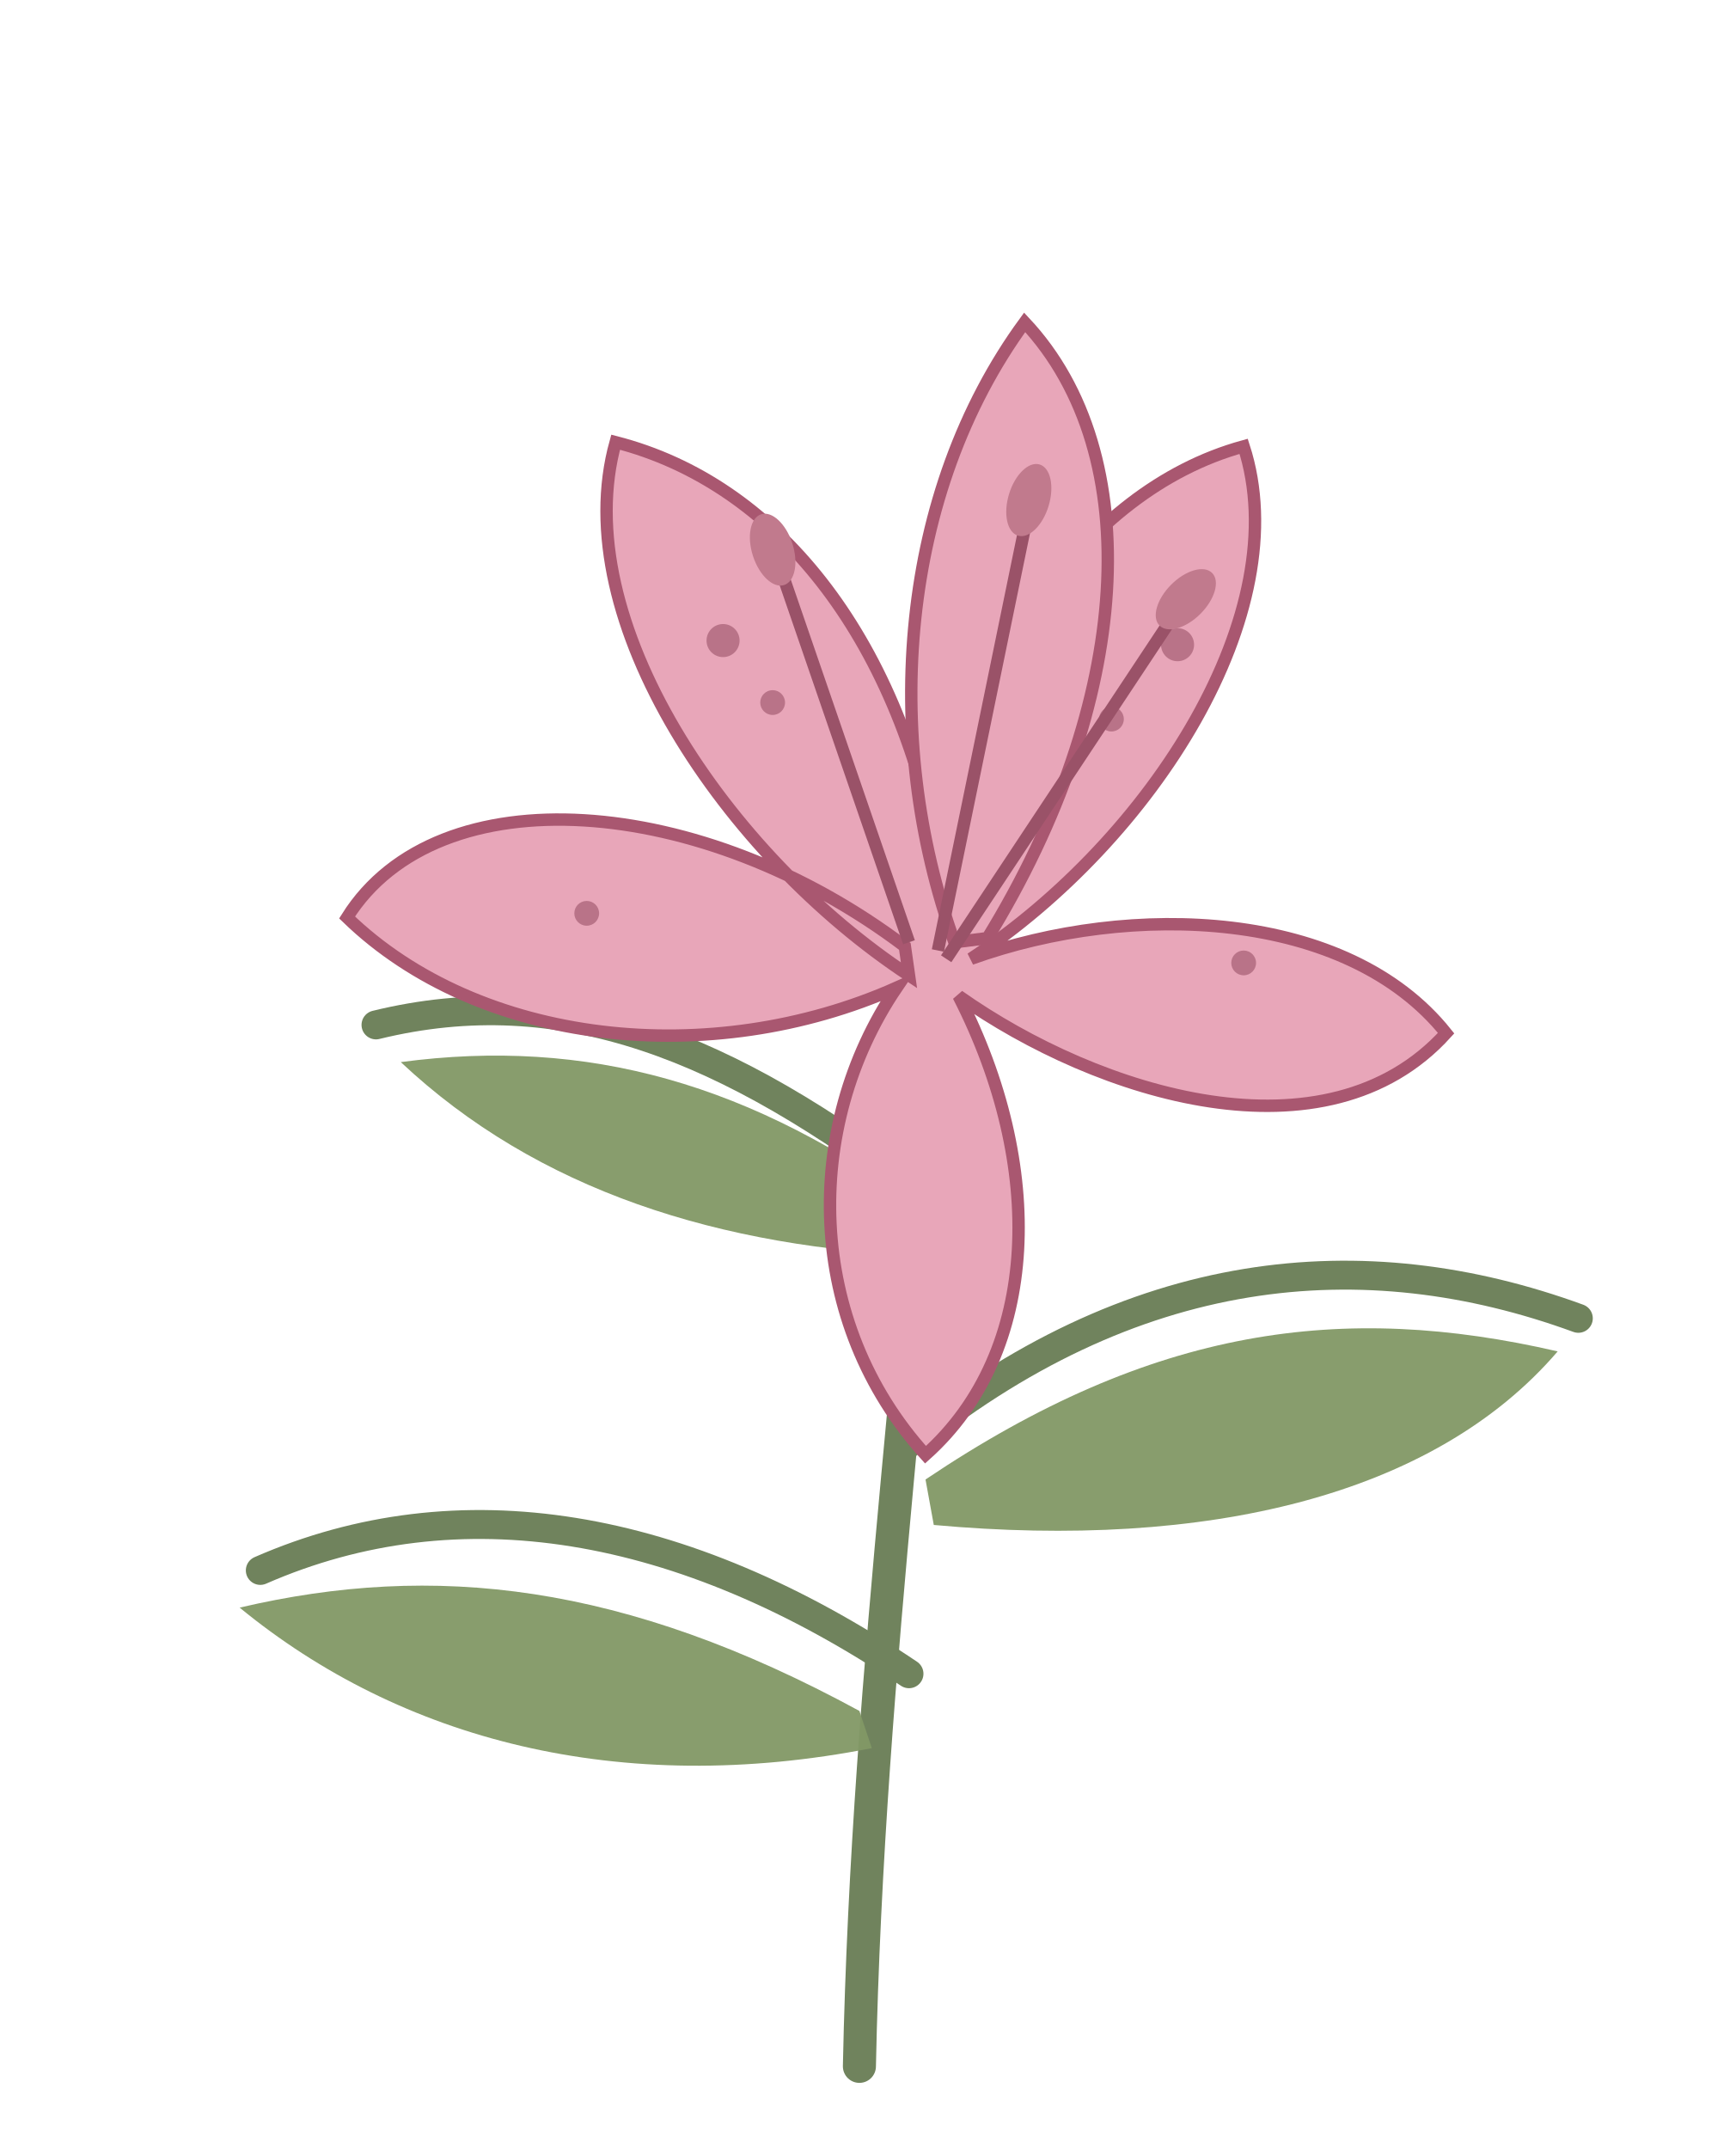
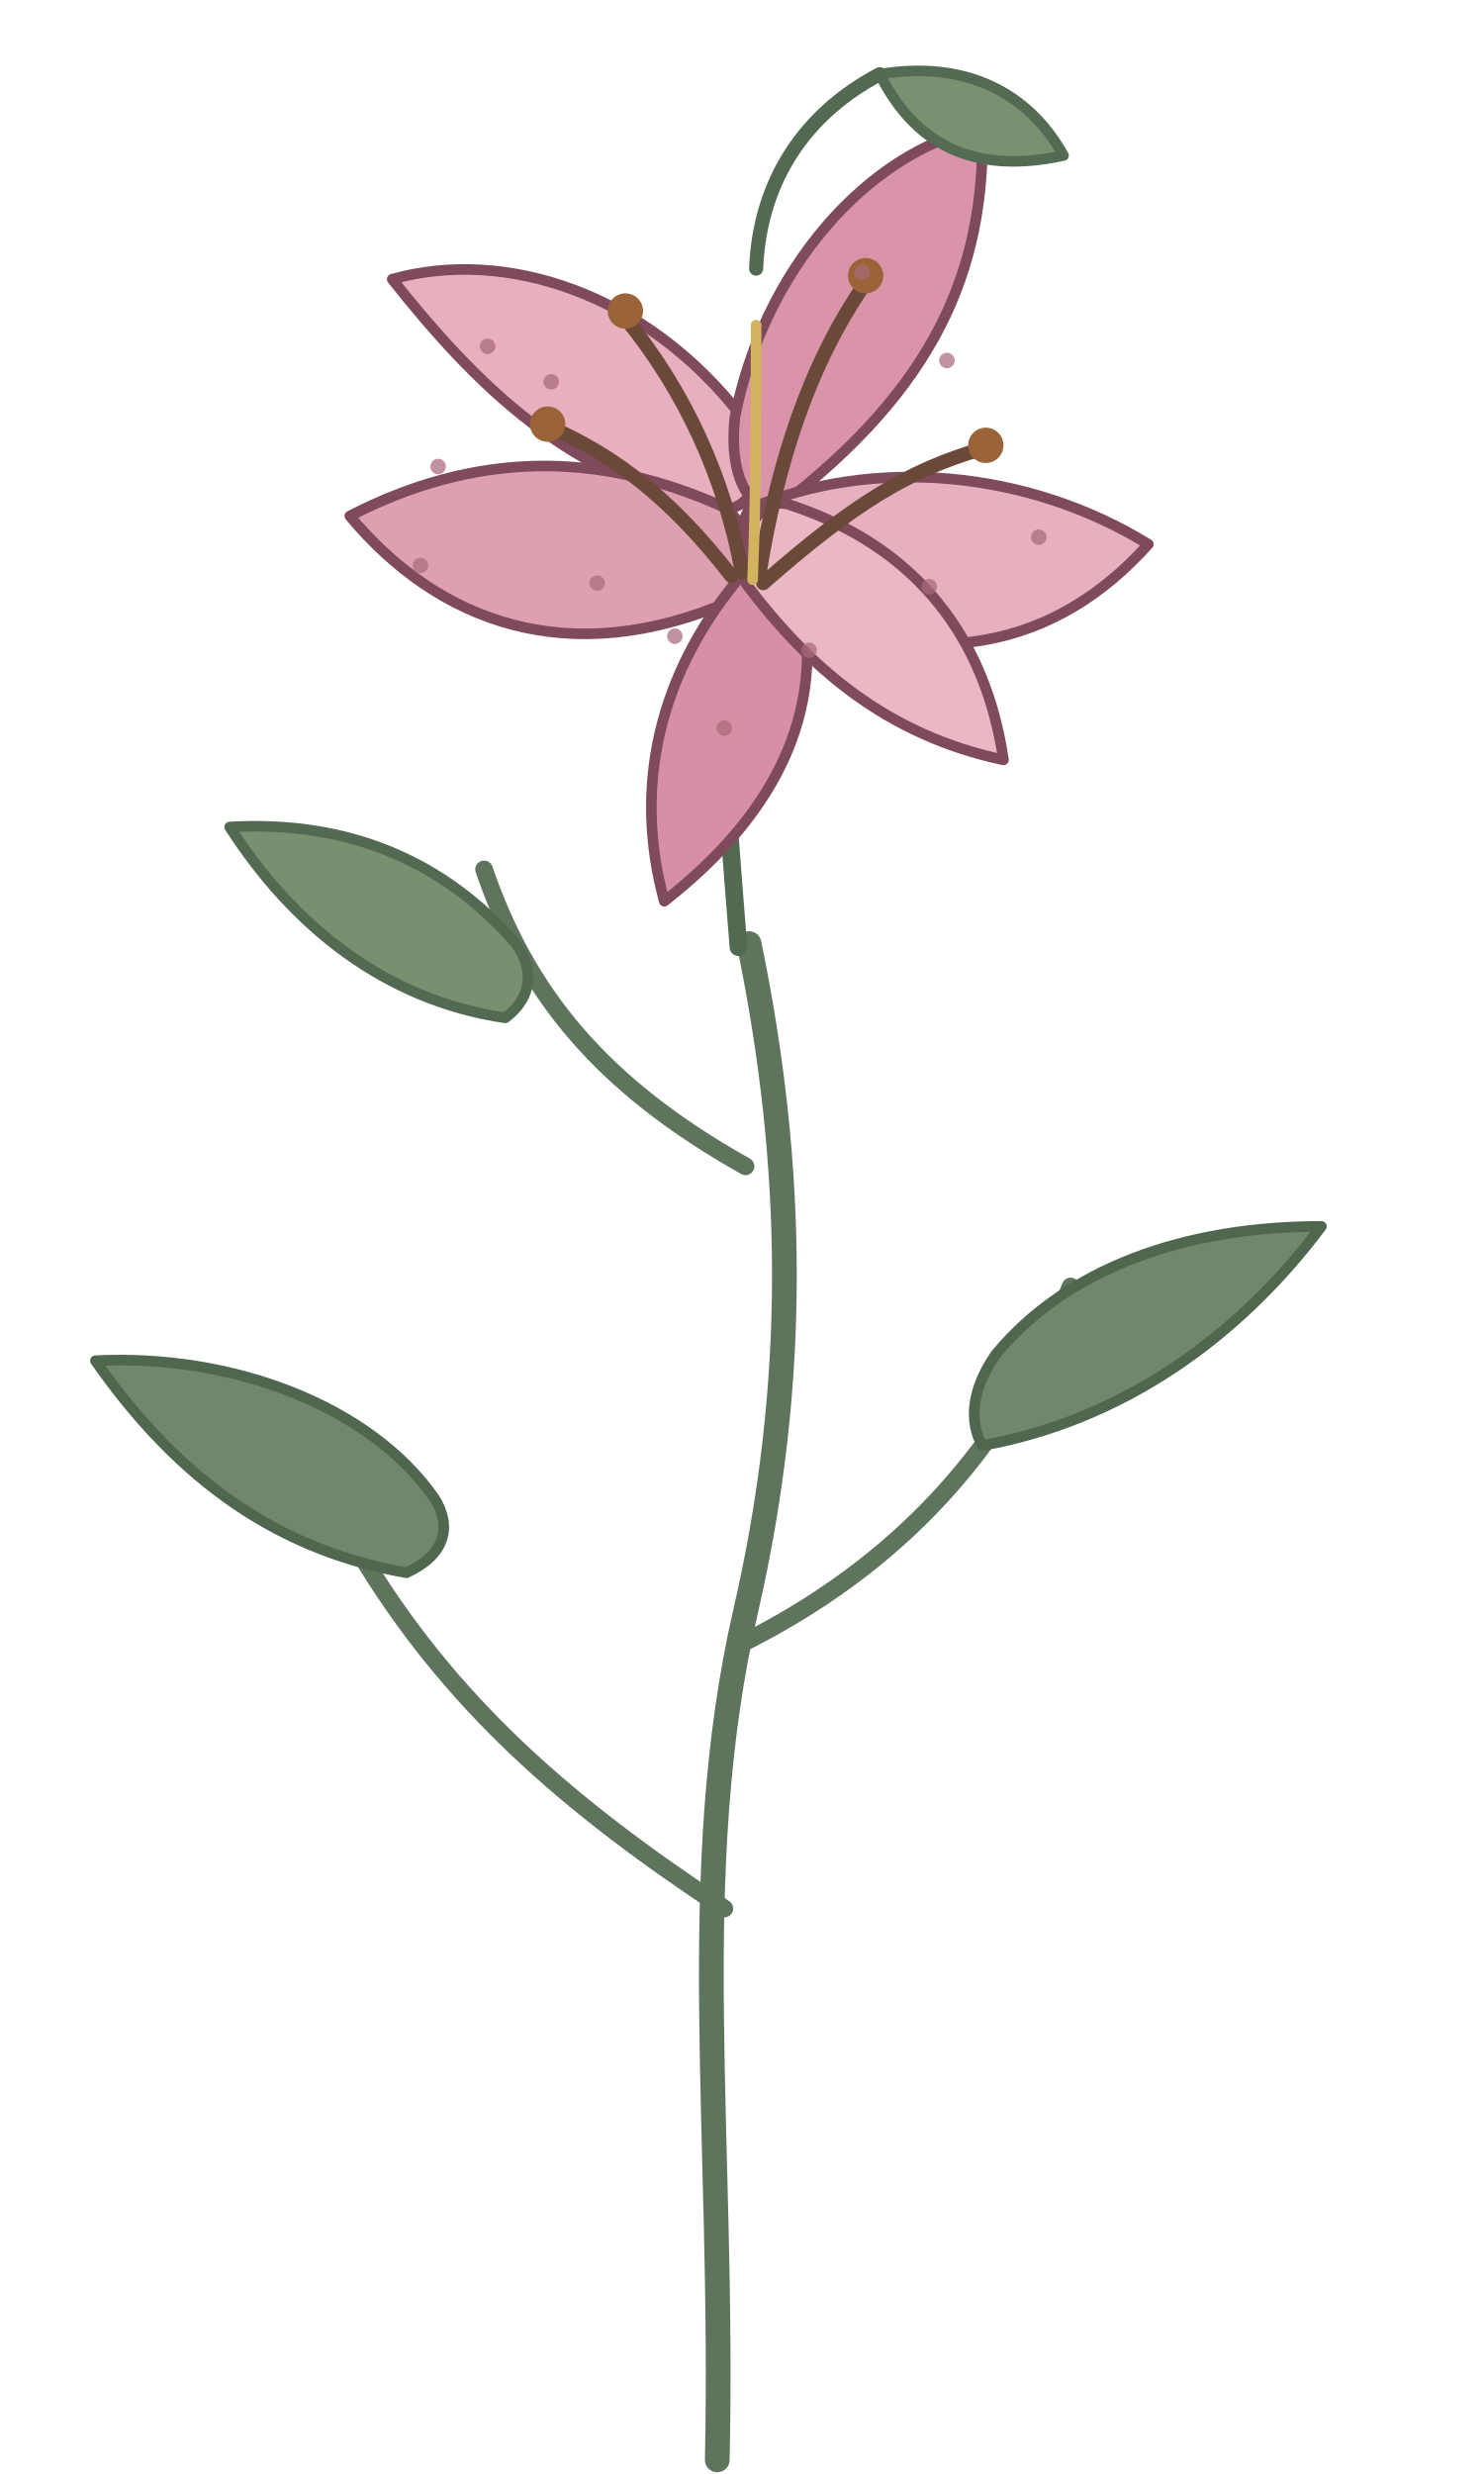
- <svg xmlns="http://www.w3.org/2000/svg" viewBox="0 0 420 520" role="img" aria-label="Ilustração botânica de lírio rosa">
-   <g fill="none" stroke-linecap="round" stroke-linejoin="round">
-     <path d="M208 500 C210 402 224 310 228 224" stroke="#70835d" stroke-width="8" />
-     <path d="M220 405 C165 368 111 359 63 380" stroke="#70835d" stroke-width="7" />
-     <path d="M219 350 C274 305 330 300 382 319" stroke="#70835d" stroke-width="7" />
-     <path d="M223 289 C176 253 136 237 91 248" stroke="#70835d" stroke-width="7" />
-   </g>
-   <g fill="#829866" opacity=".95">
-     <path d="M208 414 C151 383 105 378 58 389 C97 421 150 435 211 423Z" />
-     <path d="M224 358 C279 321 325 315 377 327 C347 362 292 375 226 369Z" />
-     <path d="M224 293 C182 262 142 251 97 257 C130 288 174 302 225 304Z" />
-   </g>
-   <g fill="#e8a6b9" stroke="#a95770" stroke-width="3">
-     <path d="M220 236 C176 207 137 150 149 107 C188 117 217 154 227 207 C234 163 261 119 301 108 C314 148 279 203 235 232 C274 218 326 220 350 250 C321 282 266 265 232 241 C253 282 252 327 224 352 C195 320 194 273 217 239 C172 259 116 253 84 222 C106 187 170 192 219 229Z" />
-     <path d="M231 228 C213 178 218 119 248 78 C278 110 274 170 239 227Z" />
-   </g>
-   <g fill="#9a5268" opacity=".6">
-     <circle cx="175" cy="155" r="4" />
-     <circle cx="187" cy="170" r="3" />
-     <circle cx="285" cy="156" r="4" />
-     <circle cx="269" cy="174" r="3" />
-     <circle cx="142" cy="221" r="3" />
-     <circle cx="301" cy="233" r="3" />
-   </g>
-   <g stroke="#9a5268" stroke-width="3">
-     <path d="M220 228 L188 135" />
-     <path d="M227 230 L249 123" />
-     <path d="M229 232 L286 146" />
-   </g>
-   <g fill="#c17a8d">
-     <ellipse cx="187" cy="133" rx="5" ry="9" transform="rotate(-18 187 133)" />
-     <ellipse cx="249" cy="121" rx="5" ry="9" transform="rotate(17 249 121)" />
-     <ellipse cx="287" cy="145" rx="5" ry="9" transform="rotate(45 287 145)" />
+ <svg xmlns="http://www.w3.org/2000/svg" width="420" height="700" viewBox="0 0 420 700" fill="none">
+   <g stroke-linecap="round" stroke-linejoin="round">
+     <path d="M203 696C205 604 194 530 211 456C226 391 225 330 212 267" stroke="#5E745D" stroke-width="7" />
+     <path d="M205 540C161 511 127 482 101 438" stroke="#5E745D" stroke-width="5" />
+     <path d="M208 466C255 443 285 409 303 364" stroke="#5E745D" stroke-width="5" />
+     <path d="M211 330C170 307 149 281 137 246" stroke="#5E745D" stroke-width="5" />
+     <path d="M115 445C75 438 48 415 27 385C66 383 105 398 123 424C128 432 126 440 115 445Z" fill="#71866D" stroke="#4F674F" stroke-width="3" />
+     <path d="M278 409C317 402 350 379 374 347C335 347 302 359 282 383C277 390 273 400 278 409Z" fill="#71866D" stroke="#4F674F" stroke-width="3" />
+     <path d="M143 288C109 283 83 262 65 234C99 232 126 244 146 267C151 274 151 282 143 288Z" fill="#78906F" stroke="#526A51" stroke-width="3" />
+     <path d="M209 268C205 217 201 175 207 132" stroke="#526A51" stroke-width="5" />
+     <g transform="translate(0 -14)">
+       <path d="M210 132C183 97 143 84 111 93C134 122 162 151 206 158C214 157 217 146 210 132Z" fill="#E8AFBF" stroke="#7E4A5C" stroke-width="3" />
+       <path d="M208 132C216 91 245 57 278 50C279 91 264 124 221 157C213 160 206 150 208 132Z" fill="#D994A9" stroke="#7E4A5C" stroke-width="3" />
+       <path d="M206 158C169 141 134 142 99 160C124 190 161 204 207 184C215 178 215 168 206 158Z" fill="#DEA0B1" stroke="#7E4A5C" stroke-width="3" />
+       <path d="M212 158C247 143 291 147 325 168C299 197 263 206 216 184C208 178 207 167 212 158Z" fill="#E7B0BF" stroke="#7E4A5C" stroke-width="3" />
+       <path d="M208 179C187 205 179 236 188 269C220 244 236 213 225 176C221 168 213 169 208 179Z" fill="#D78FA5" stroke="#7E4A5C" stroke-width="3" />
+       <path d="M211 179C229 203 251 222 284 229C279 195 260 169 224 157C216 154 209 163 211 179Z" fill="#E9B8C4" stroke="#7E4A5C" stroke-width="3" />
+       <path d="M210 176C205 149 194 125 177 104" stroke="#6A4938" stroke-width="4" />
+       <path d="M215 176C220 145 229 117 245 94" stroke="#6A4938" stroke-width="4" />
+       <path d="M207 177C190 155 174 143 156 135" stroke="#6A4938" stroke-width="4" />
+       <path d="M216 179C241 157 257 147 278 141" stroke="#6A4938" stroke-width="4" />
+       <circle cx="177" cy="102" r="5" fill="#9B6438" />
+       <circle cx="245" cy="92" r="5" fill="#9B6438" />
+       <circle cx="155" cy="134" r="5" fill="#9B6438" />
+       <circle cx="279" cy="140" r="5" fill="#9B6438" />
+       <path d="M213 178C214 153 214 129 214 106" stroke="#D2B45E" stroke-width="3" />
+       <g fill="#A96A7C" opacity="0.72">
+         <circle cx="138" cy="112" r="2.2" />
+         <circle cx="156" cy="122" r="2.2" />
+         <circle cx="124" cy="146" r="2.2" />
+         <circle cx="169" cy="179" r="2.2" />
+         <circle cx="191" cy="194" r="2.2" />
+         <circle cx="244" cy="91" r="2.2" />
+         <circle cx="268" cy="116" r="2.2" />
+         <circle cx="294" cy="166" r="2.2" />
+         <circle cx="119" cy="174" r="2.2" />
+         <circle cx="263" cy="180" r="2.2" />
+         <circle cx="205" cy="220" r="2.2" />
+         <circle cx="229" cy="198" r="2.2" />
+       </g>
+     </g>
+     <path d="M214 76C215 51 228 32 249 21" stroke="#526A51" stroke-width="4" />
+     <path d="M249 21C273 17 291 26 301 44C278 49 260 43 249 21Z" fill="#799170" stroke="#536A53" stroke-width="3" />
  </g>
</svg>
